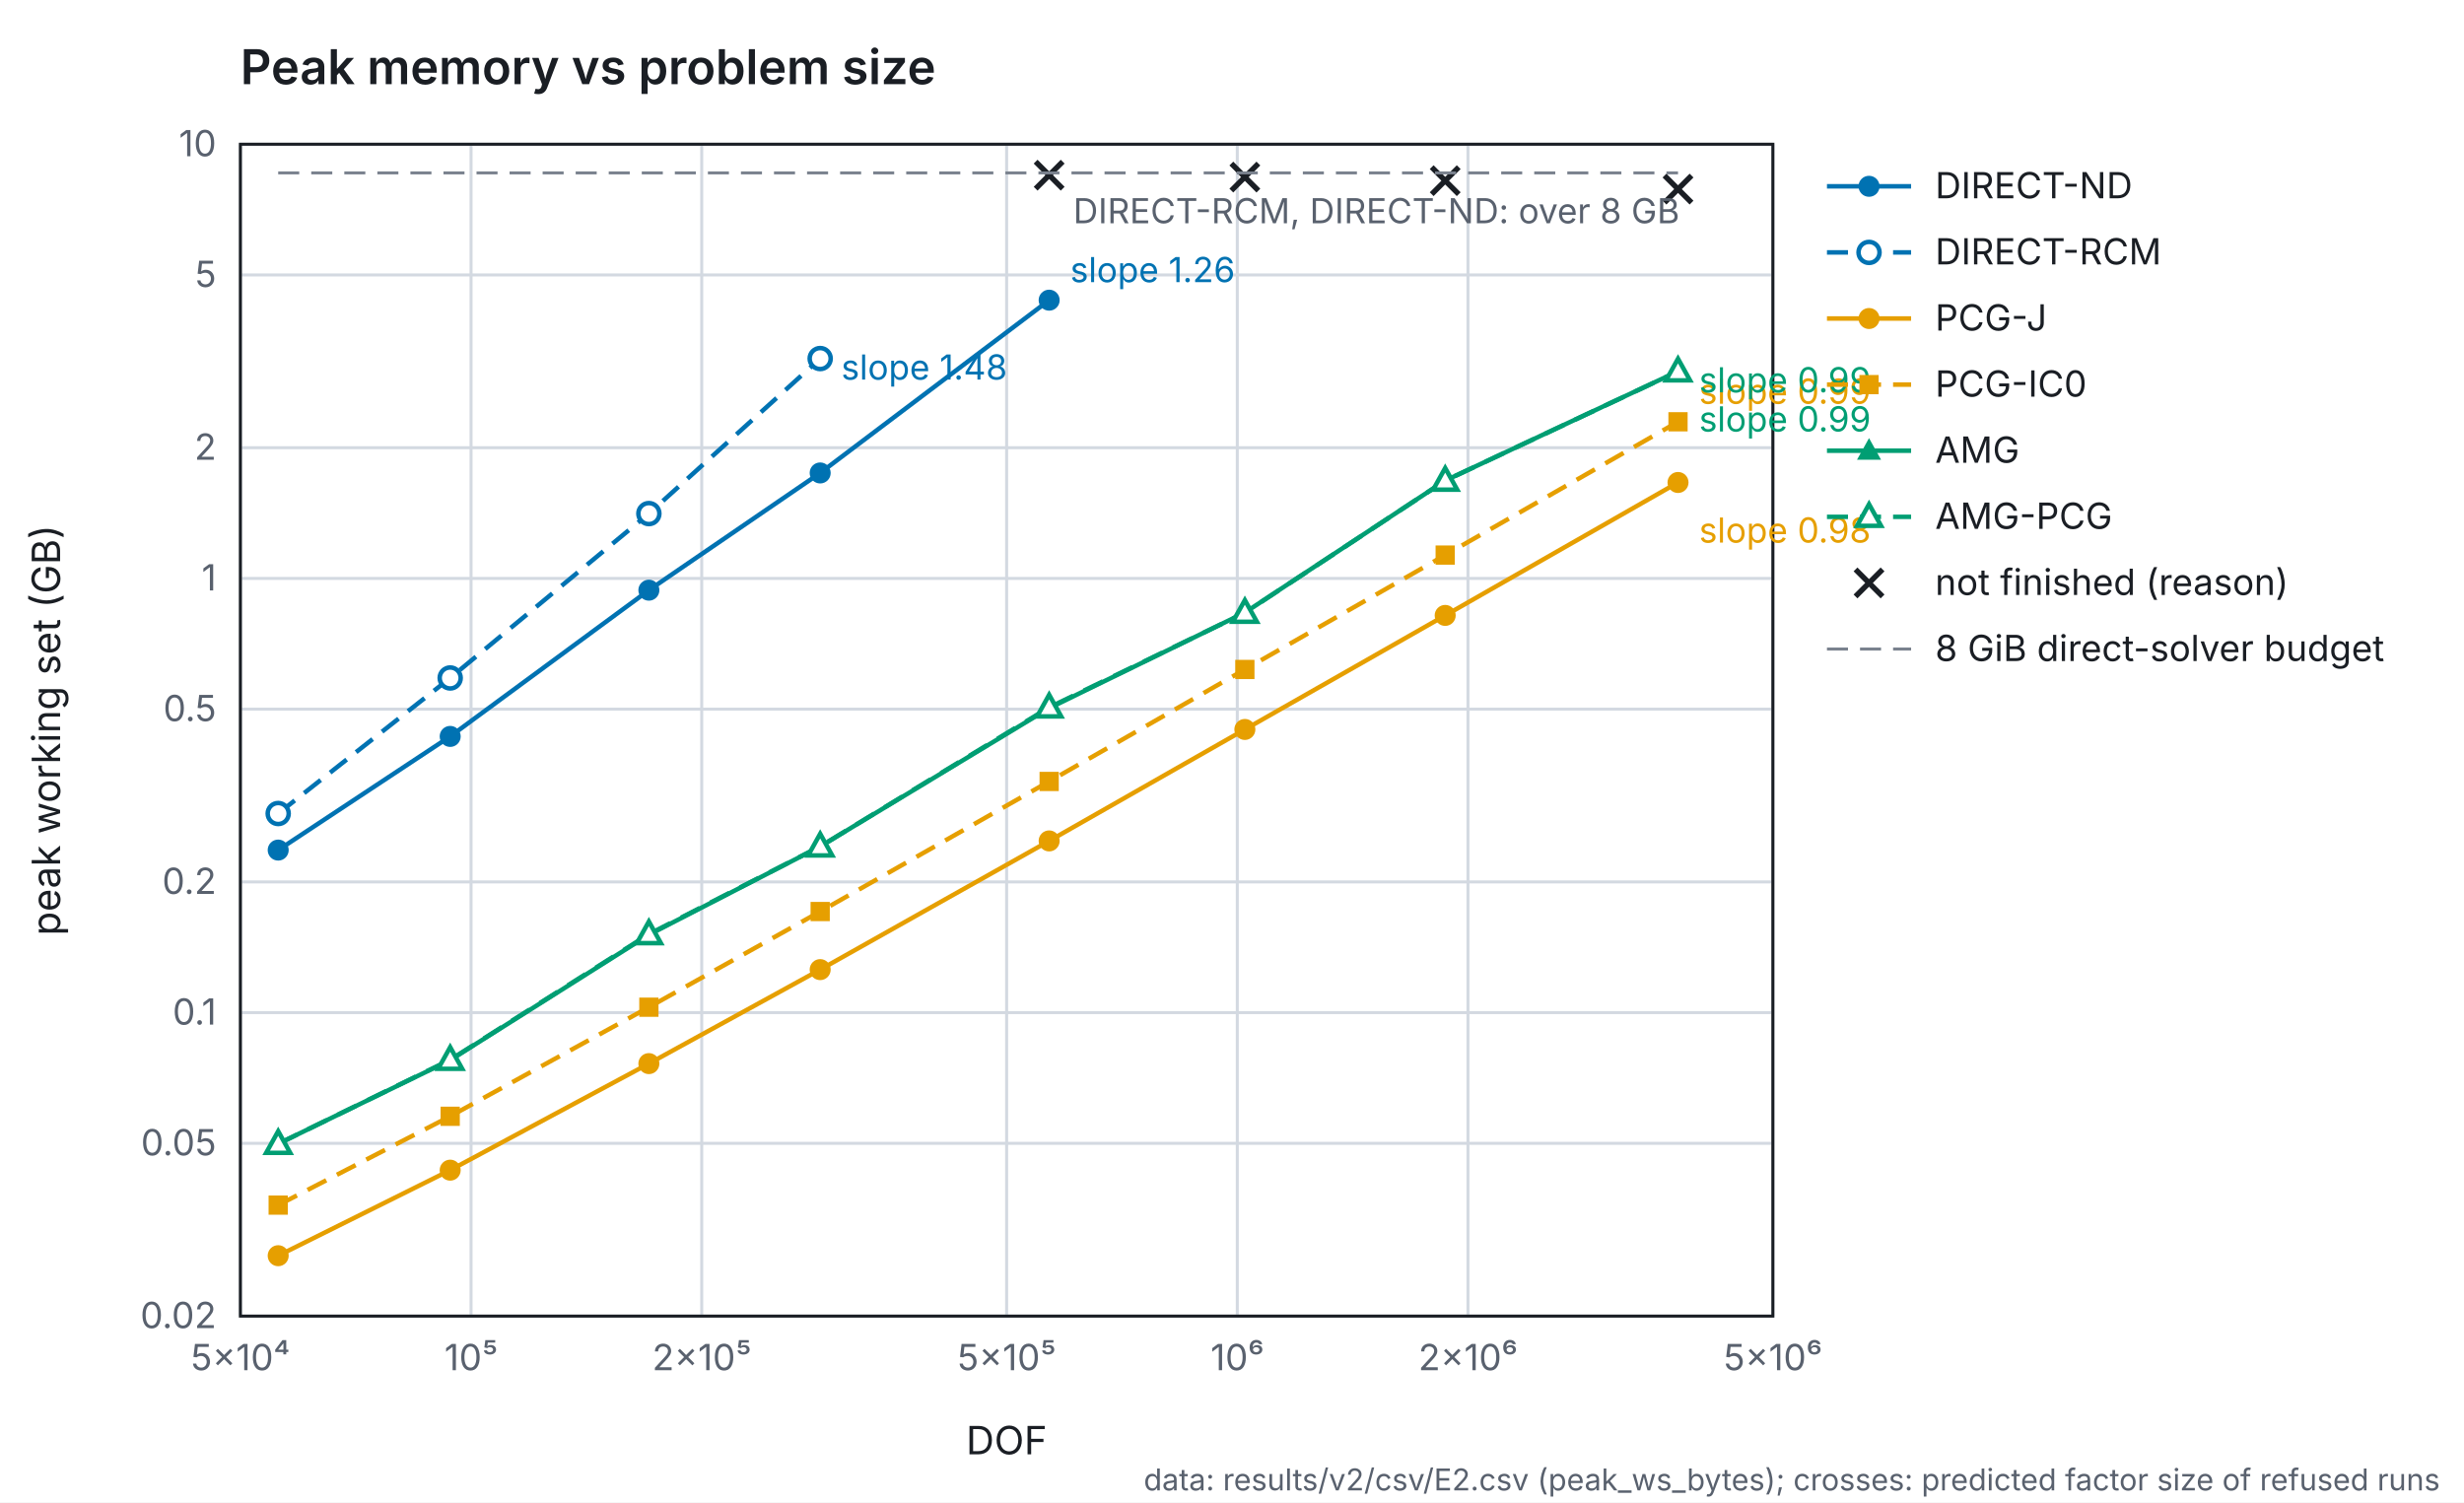
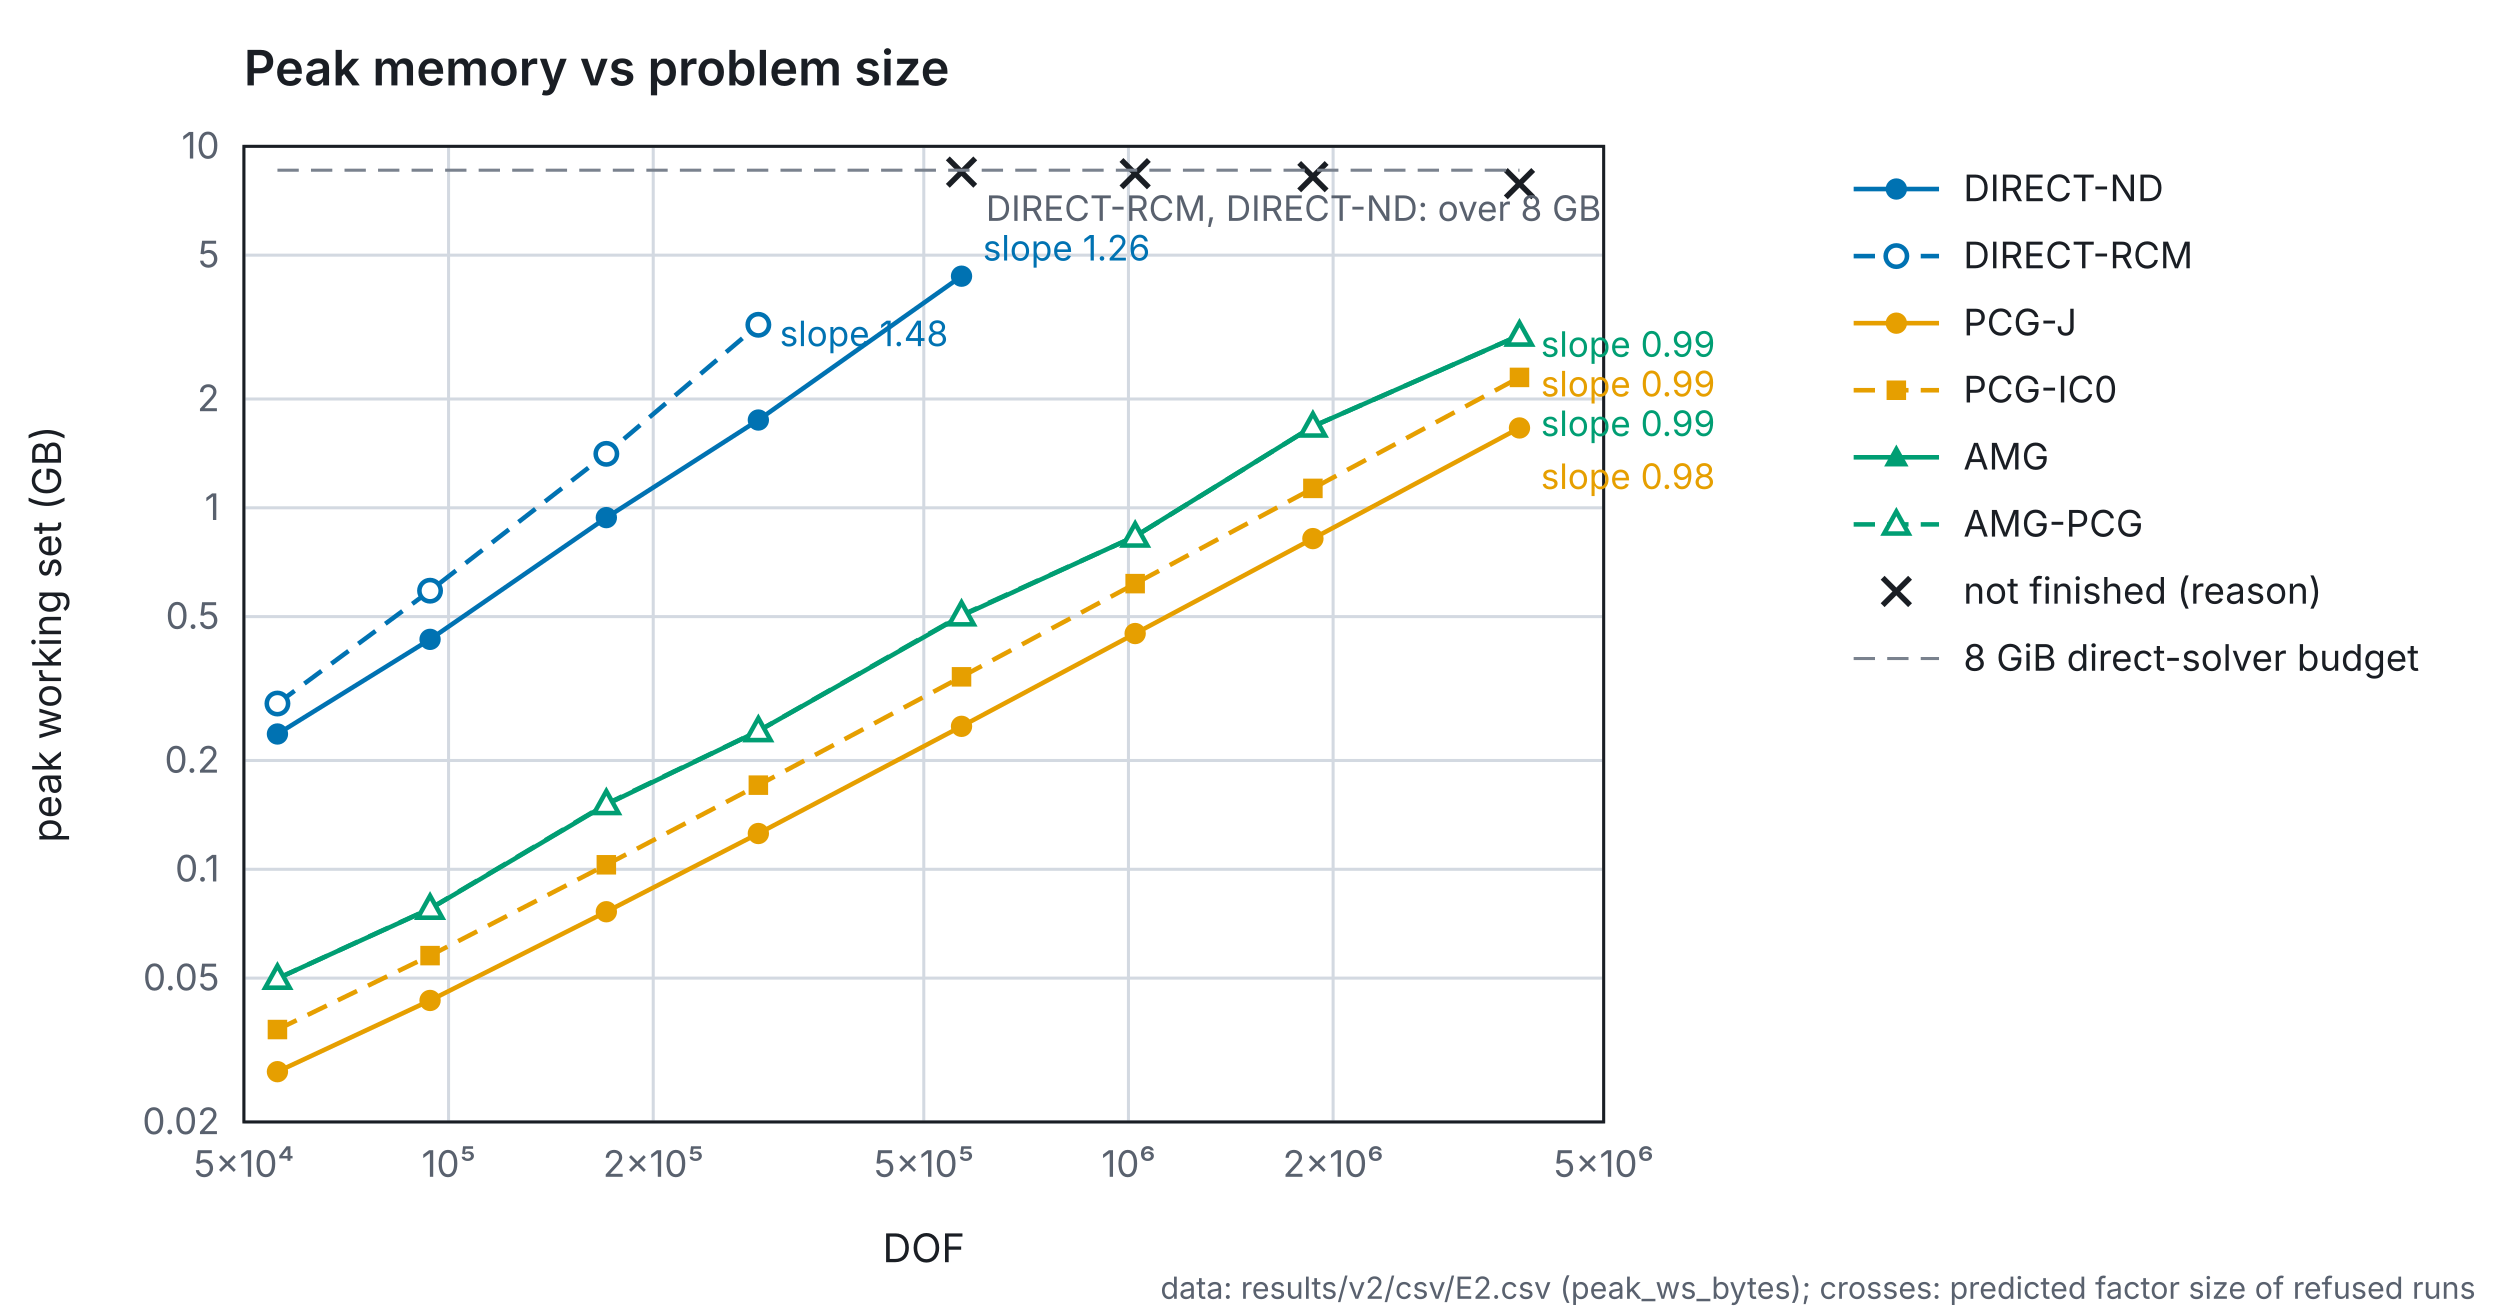
- <svg xmlns="http://www.w3.org/2000/svg" width="820" height="500" viewBox="0 0 820 500" font-family="Inter, 'Segoe UI', Arial, sans-serif">
+ <svg xmlns="http://www.w3.org/2000/svg" width="820" height="430" viewBox="0 0 820 430" font-family="Inter, 'Segoe UI', Arial, sans-serif">
  <rect width="100%" height="100%" fill="#FFFFFF" />
  <defs>
    <clipPath id="plot-area">
-       <rect x="80.00" y="48.00" width="510.00" height="390.00" />
+       <rect x="80.00" y="48.00" width="446.00" height="320.00" />
    </clipPath>
  </defs>
  <g stroke="#D3D9E1" stroke-width="1">
-     <line x1="80.00" y1="48.00" x2="80.00" y2="438.00" />
-     <line x1="156.76" y1="48.00" x2="156.76" y2="438.00" />
-     <line x1="233.53" y1="48.00" x2="233.53" y2="438.00" />
-     <line x1="335.00" y1="48.00" x2="335.00" y2="438.00" />
-     <line x1="411.76" y1="48.00" x2="411.76" y2="438.00" />
-     <line x1="488.53" y1="48.00" x2="488.53" y2="438.00" />
-     <line x1="590.00" y1="48.00" x2="590.00" y2="438.00" />
-     <line x1="80.00" y1="438.00" x2="590.00" y2="438.00" />
-     <line x1="80.00" y1="380.50" x2="590.00" y2="380.50" />
-     <line x1="80.00" y1="337.00" x2="590.00" y2="337.00" />
-     <line x1="80.00" y1="293.50" x2="590.00" y2="293.50" />
-     <line x1="80.00" y1="236.00" x2="590.00" y2="236.00" />
-     <line x1="80.00" y1="192.50" x2="590.00" y2="192.50" />
-     <line x1="80.00" y1="149.00" x2="590.00" y2="149.00" />
-     <line x1="80.00" y1="91.50" x2="590.00" y2="91.50" />
-     <line x1="80.00" y1="48.00" x2="590.00" y2="48.00" />
+     <line x1="80.00" y1="48.00" x2="80.00" y2="368.00" />
+     <line x1="147.13" y1="48.00" x2="147.13" y2="368.00" />
+     <line x1="214.26" y1="48.00" x2="214.26" y2="368.00" />
+     <line x1="303.00" y1="48.00" x2="303.00" y2="368.00" />
+     <line x1="370.13" y1="48.00" x2="370.13" y2="368.00" />
+     <line x1="437.26" y1="48.00" x2="437.26" y2="368.00" />
+     <line x1="526.00" y1="48.00" x2="526.00" y2="368.00" />
+     <line x1="80.00" y1="368.00" x2="526.00" y2="368.00" />
+     <line x1="80.00" y1="320.82" x2="526.00" y2="320.82" />
+     <line x1="80.00" y1="285.13" x2="526.00" y2="285.13" />
+     <line x1="80.00" y1="249.44" x2="526.00" y2="249.44" />
+     <line x1="80.00" y1="202.25" x2="526.00" y2="202.25" />
+     <line x1="80.00" y1="166.56" x2="526.00" y2="166.56" />
+     <line x1="80.00" y1="130.87" x2="526.00" y2="130.87" />
+     <line x1="80.00" y1="83.69" x2="526.00" y2="83.69" />
+     <line x1="80.00" y1="48.00" x2="526.00" y2="48.00" />
  </g>
  <g font-size="12" fill="#59616E">
-     <text x="80.00" y="456.00" text-anchor="middle">5×10⁴</text>
-     <text x="156.76" y="456.00" text-anchor="middle">10⁵</text>
-     <text x="233.53" y="456.00" text-anchor="middle">2×10⁵</text>
-     <text x="335.00" y="456.00" text-anchor="middle">5×10⁵</text>
-     <text x="411.76" y="456.00" text-anchor="middle">10⁶</text>
-     <text x="488.53" y="456.00" text-anchor="middle">2×10⁶</text>
-     <text x="590.00" y="456.00" text-anchor="middle">5×10⁶</text>
-     <text x="72.00" y="442.00" text-anchor="end">0.02</text>
-     <text x="72.00" y="384.50" text-anchor="end">0.05</text>
-     <text x="72.00" y="341.00" text-anchor="end">0.1</text>
-     <text x="72.00" y="297.50" text-anchor="end">0.2</text>
-     <text x="72.00" y="240.00" text-anchor="end">0.5</text>
-     <text x="72.00" y="196.50" text-anchor="end">1</text>
-     <text x="72.00" y="153.00" text-anchor="end">2</text>
-     <text x="72.00" y="95.50" text-anchor="end">5</text>
+     <text x="80.00" y="386.00" text-anchor="middle">5×10⁴</text>
+     <text x="147.13" y="386.00" text-anchor="middle">10⁵</text>
+     <text x="214.26" y="386.00" text-anchor="middle">2×10⁵</text>
+     <text x="303.00" y="386.00" text-anchor="middle">5×10⁵</text>
+     <text x="370.13" y="386.00" text-anchor="middle">10⁶</text>
+     <text x="437.26" y="386.00" text-anchor="middle">2×10⁶</text>
+     <text x="526.00" y="386.00" text-anchor="middle">5×10⁶</text>
+     <text x="72.00" y="372.00" text-anchor="end">0.02</text>
+     <text x="72.00" y="324.82" text-anchor="end">0.05</text>
+     <text x="72.00" y="289.13" text-anchor="end">0.1</text>
+     <text x="72.00" y="253.44" text-anchor="end">0.2</text>
+     <text x="72.00" y="206.25" text-anchor="end">0.5</text>
+     <text x="72.00" y="170.56" text-anchor="end">1</text>
+     <text x="72.00" y="134.87" text-anchor="end">2</text>
+     <text x="72.00" y="87.69" text-anchor="end">5</text>
    <text x="72.00" y="52.00" text-anchor="end">10</text>
  </g>
-   <rect x="80.00" y="48.00" width="510.00" height="390.00" fill="none" stroke="#1A1E24" stroke-width="1" />
+   <rect x="80.00" y="48.00" width="446.00" height="320.00" fill="none" stroke="#1A1E24" stroke-width="1" />
  <text x="80.00" y="28" font-size="16" font-weight="600" fill="#1A1E24">Peak memory vs problem size</text>
-   <text x="335.00" y="484.00" font-size="13" text-anchor="middle" fill="#1A1E24">DOF</text>
-   <text transform="translate(20 243.00) rotate(-90)" font-size="13" text-anchor="middle" fill="#1A1E24">peak working set (GB)</text>
+   <text x="303.00" y="414.00" font-size="13" text-anchor="middle" fill="#1A1E24">DOF</text>
+   <text transform="translate(20 208.00) rotate(-90)" font-size="13" text-anchor="middle" fill="#1A1E24">peak working set (GB)</text>
  <g clip-path="url(#plot-area)">
-     <polyline fill="none" stroke="#0072B2" stroke-width="1.50" stroke-linejoin="round" points="92.58,282.91 149.82,245.08 215.94,196.41 272.95,157.40 349.15,99.90" />
-     <circle cx="92.58" cy="282.91" r="3.5" fill="#0072B2" />
-     <circle cx="149.82" cy="245.08" r="3.5" fill="#0072B2" />
-     <circle cx="215.94" cy="196.41" r="3.5" fill="#0072B2" />
-     <circle cx="272.95" cy="157.40" r="3.5" fill="#0072B2" />
-     <circle cx="349.15" cy="99.90" r="3.5" fill="#0072B2" />
-     <polyline fill="none" stroke="#0072B2" stroke-width="1.50" stroke-linejoin="round" stroke-dasharray="7 4" points="92.58,270.74 149.82,225.63 215.94,170.92 272.95,119.33" />
-     <circle cx="92.58" cy="270.74" r="3.5" fill="#FFFFFF" stroke="#0072B2" stroke-width="1.5" />
-     <circle cx="149.82" cy="225.63" r="3.5" fill="#FFFFFF" stroke="#0072B2" stroke-width="1.5" />
-     <circle cx="215.94" cy="170.92" r="3.5" fill="#FFFFFF" stroke="#0072B2" stroke-width="1.5" />
-     <circle cx="272.95" cy="119.33" r="3.5" fill="#FFFFFF" stroke="#0072B2" stroke-width="1.5" />
-     <polyline fill="none" stroke="#E69F00" stroke-width="1.50" stroke-linejoin="round" points="92.58,417.90 149.82,389.43 215.94,353.97 272.95,322.69 349.15,279.86 414.28,242.76 480.95,204.81 558.43,160.57" />
-     <circle cx="92.58" cy="417.90" r="3.5" fill="#E69F00" />
-     <circle cx="149.82" cy="389.43" r="3.5" fill="#E69F00" />
-     <circle cx="215.94" cy="353.97" r="3.5" fill="#E69F00" />
-     <circle cx="272.95" cy="322.69" r="3.5" fill="#E69F00" />
-     <circle cx="349.15" cy="279.86" r="3.5" fill="#E69F00" />
-     <circle cx="414.28" cy="242.76" r="3.5" fill="#E69F00" />
-     <circle cx="480.95" cy="204.81" r="3.5" fill="#E69F00" />
-     <circle cx="558.43" cy="160.57" r="3.5" fill="#E69F00" />
-     <polyline fill="none" stroke="#E69F00" stroke-width="1.50" stroke-linejoin="round" stroke-dasharray="7 4" points="92.58,401.06 149.82,371.50 215.94,335.20 272.95,303.36 349.15,260.07 414.28,222.80 480.95,184.73 558.43,140.37" />
-     <rect x="89.38" y="397.86" width="6.4" height="6.4" fill="#E69F00" />
-     <rect x="146.62" y="368.30" width="6.4" height="6.4" fill="#E69F00" />
-     <rect x="212.74" y="332.00" width="6.4" height="6.4" fill="#E69F00" />
-     <rect x="269.75" y="300.16" width="6.4" height="6.4" fill="#E69F00" />
-     <rect x="345.95" y="256.87" width="6.4" height="6.4" fill="#E69F00" />
-     <rect x="411.08" y="219.60" width="6.4" height="6.4" fill="#E69F00" />
-     <rect x="477.75" y="181.53" width="6.4" height="6.4" fill="#E69F00" />
-     <rect x="555.23" y="137.17" width="6.4" height="6.4" fill="#E69F00" />
-     <polyline fill="none" stroke="#009E73" stroke-width="1.50" stroke-linejoin="round" points="92.58,380.66 149.82,352.81 215.94,311.09 272.95,281.72 349.15,235.67 414.28,203.87 480.95,159.95 558.43,123.57" />
-     <polygon points="92.58,376.46 96.58,383.66 88.58,383.66" fill="#009E73" />
-     <polygon points="149.82,348.61 153.82,355.81 145.82,355.81" fill="#009E73" />
-     <polygon points="215.94,306.89 219.94,314.09 211.94,314.09" fill="#009E73" />
-     <polygon points="272.95,277.52 276.95,284.72 268.95,284.72" fill="#009E73" />
-     <polygon points="349.15,231.47 353.15,238.67 345.15,238.67" fill="#009E73" />
-     <polygon points="414.28,199.67 418.28,206.87 410.28,206.87" fill="#009E73" />
-     <polygon points="480.95,155.75 484.95,162.95 476.95,162.95" fill="#009E73" />
-     <polygon points="558.43,119.37 562.43,126.57 554.43,126.57" fill="#009E73" />
-     <polyline fill="none" stroke="#009E73" stroke-width="1.50" stroke-linejoin="round" stroke-dasharray="7 4" points="92.58,380.67 149.82,352.70 215.94,310.88 272.95,281.69 349.15,235.42 414.28,203.92 480.95,159.96 558.43,123.59" />
-     <polygon points="92.58,376.47 96.58,383.67 88.58,383.67" fill="#FFFFFF" stroke="#009E73" stroke-width="1.5" />
-     <polygon points="149.82,348.50 153.82,355.70 145.82,355.70" fill="#FFFFFF" stroke="#009E73" stroke-width="1.5" />
-     <polygon points="215.94,306.68 219.94,313.88 211.94,313.88" fill="#FFFFFF" stroke="#009E73" stroke-width="1.5" />
-     <polygon points="272.95,277.49 276.95,284.69 268.95,284.69" fill="#FFFFFF" stroke="#009E73" stroke-width="1.5" />
-     <polygon points="349.15,231.22 353.15,238.42 345.15,238.42" fill="#FFFFFF" stroke="#009E73" stroke-width="1.5" />
-     <polygon points="414.28,199.72 418.28,206.92 410.28,206.92" fill="#FFFFFF" stroke="#009E73" stroke-width="1.5" />
-     <polygon points="480.95,155.76 484.95,162.96 476.95,162.96" fill="#FFFFFF" stroke="#009E73" stroke-width="1.5" />
-     <polygon points="558.43,119.39 562.43,126.59 554.43,126.59" fill="#FFFFFF" stroke="#009E73" stroke-width="1.5" />
-     <path d="M409.78 54.43 L418.78 63.43 M409.78 63.43 L418.78 54.43" stroke="#1A1E24" stroke-width="1.8" />
-     <path d="M476.45 55.63 L485.45 64.63 M476.45 64.63 L485.45 55.63" stroke="#1A1E24" stroke-width="1.8" />
-     <path d="M553.93 58.43 L562.93 67.43 M553.93 67.43 L562.93 58.43" stroke="#1A1E24" stroke-width="1.8" />
-     <path d="M344.65 53.80 L353.65 62.80 M344.65 62.80 L353.65 53.80" stroke="#1A1E24" stroke-width="1.8" />
-     <polyline fill="none" stroke="#7A828E" stroke-width="1.00" stroke-linejoin="round" stroke-dasharray="7 4" points="92.58,57.54 558.43,57.54" />
+     <polyline fill="none" stroke="#0072B2" stroke-width="1.50" stroke-linejoin="round" points="91.00,240.75 141.06,209.71 198.88,169.78 248.74,137.77 315.38,90.59" />
+     <circle cx="91.00" cy="240.75" r="3.5" fill="#0072B2" />
+     <circle cx="141.06" cy="209.71" r="3.5" fill="#0072B2" />
+     <circle cx="198.88" cy="169.78" r="3.5" fill="#0072B2" />
+     <circle cx="248.74" cy="137.77" r="3.5" fill="#0072B2" />
+     <circle cx="315.38" cy="90.59" r="3.5" fill="#0072B2" />
+     <polyline fill="none" stroke="#0072B2" stroke-width="1.50" stroke-linejoin="round" stroke-dasharray="7 4" points="91.00,230.76 141.06,193.75 198.88,148.86 248.74,106.53" />
+     <circle cx="91.00" cy="230.76" r="3.5" fill="#FFFFFF" stroke="#0072B2" stroke-width="1.5" />
+     <circle cx="141.06" cy="193.75" r="3.5" fill="#FFFFFF" stroke="#0072B2" stroke-width="1.5" />
+     <circle cx="198.88" cy="148.86" r="3.5" fill="#FFFFFF" stroke="#0072B2" stroke-width="1.5" />
+     <circle cx="248.74" cy="106.53" r="3.5" fill="#FFFFFF" stroke="#0072B2" stroke-width="1.5" />
+     <polyline fill="none" stroke="#E69F00" stroke-width="1.50" stroke-linejoin="round" points="91.00,351.51 141.06,328.15 198.88,299.05 248.74,273.39 315.38,238.24 372.33,207.80 430.63,176.66 498.39,140.37" />
+     <circle cx="91.00" cy="351.51" r="3.5" fill="#E69F00" />
+     <circle cx="141.06" cy="328.15" r="3.5" fill="#E69F00" />
+     <circle cx="198.88" cy="299.05" r="3.5" fill="#E69F00" />
+     <circle cx="248.74" cy="273.39" r="3.5" fill="#E69F00" />
+     <circle cx="315.38" cy="238.24" r="3.5" fill="#E69F00" />
+     <circle cx="372.33" cy="207.80" r="3.5" fill="#E69F00" />
+     <circle cx="430.63" cy="176.66" r="3.5" fill="#E69F00" />
+     <circle cx="498.39" cy="140.37" r="3.5" fill="#E69F00" />
+     <polyline fill="none" stroke="#E69F00" stroke-width="1.50" stroke-linejoin="round" stroke-dasharray="7 4" points="91.00,337.69 141.06,313.44 198.88,283.65 248.74,257.53 315.38,222.00 372.33,191.43 430.63,160.19 498.39,123.79" />
+     <rect x="87.80" y="334.49" width="6.4" height="6.4" fill="#E69F00" />
+     <rect x="137.86" y="310.24" width="6.4" height="6.4" fill="#E69F00" />
+     <rect x="195.68" y="280.45" width="6.4" height="6.4" fill="#E69F00" />
+     <rect x="245.54" y="254.33" width="6.4" height="6.4" fill="#E69F00" />
+     <rect x="312.18" y="218.80" width="6.4" height="6.4" fill="#E69F00" />
+     <rect x="369.13" y="188.23" width="6.4" height="6.4" fill="#E69F00" />
+     <rect x="427.43" y="156.99" width="6.4" height="6.4" fill="#E69F00" />
+     <rect x="495.19" y="120.59" width="6.4" height="6.4" fill="#E69F00" />
+     <polyline fill="none" stroke="#009E73" stroke-width="1.50" stroke-linejoin="round" points="91.00,320.95 141.06,298.10 198.88,263.87 248.74,239.77 315.38,201.98 372.33,175.90 430.63,139.86 498.39,110.01" />
+     <polygon points="91.00,316.75 95.00,323.95 87.00,323.95" fill="#009E73" />
+     <polygon points="141.06,293.90 145.06,301.10 137.06,301.10" fill="#009E73" />
+     <polygon points="198.88,259.67 202.88,266.87 194.88,266.87" fill="#009E73" />
+     <polygon points="248.74,235.57 252.74,242.77 244.74,242.77" fill="#009E73" />
+     <polygon points="315.38,197.78 319.38,204.98 311.38,204.98" fill="#009E73" />
+     <polygon points="372.33,171.70 376.33,178.90 368.33,178.90" fill="#009E73" />
+     <polygon points="430.63,135.66 434.63,142.86 426.63,142.86" fill="#009E73" />
+     <polygon points="498.39,105.81 502.39,113.01 494.39,113.01" fill="#009E73" />
+     <polyline fill="none" stroke="#009E73" stroke-width="1.50" stroke-linejoin="round" stroke-dasharray="7 4" points="91.00,320.96 141.06,298.01 198.88,263.69 248.74,239.75 315.38,201.78 372.33,175.93 430.63,139.86 498.39,110.02" />
+     <polygon points="91.00,316.76 95.00,323.96 87.00,323.96" fill="#FFFFFF" stroke="#009E73" stroke-width="1.5" />
+     <polygon points="141.06,293.81 145.06,301.01 137.06,301.01" fill="#FFFFFF" stroke="#009E73" stroke-width="1.5" />
+     <polygon points="198.88,259.49 202.88,266.69 194.88,266.69" fill="#FFFFFF" stroke="#009E73" stroke-width="1.5" />
+     <polygon points="248.74,235.55 252.74,242.75 244.74,242.75" fill="#FFFFFF" stroke="#009E73" stroke-width="1.5" />
+     <polygon points="315.38,197.58 319.38,204.78 311.38,204.78" fill="#FFFFFF" stroke="#009E73" stroke-width="1.5" />
+     <polygon points="372.33,171.73 376.33,178.93 368.33,178.93" fill="#FFFFFF" stroke="#009E73" stroke-width="1.5" />
+     <polygon points="430.63,135.66 434.63,142.86 426.63,142.86" fill="#FFFFFF" stroke="#009E73" stroke-width="1.5" />
+     <polygon points="498.39,105.82 502.39,113.02 494.39,113.02" fill="#FFFFFF" stroke="#009E73" stroke-width="1.5" />
+     <path d="M367.83 52.47 L376.83 61.47 M367.83 61.47 L376.83 52.47" stroke="#1A1E24" stroke-width="1.8" />
+     <path d="M426.13 53.45 L435.13 62.45 M426.13 62.45 L435.13 53.45" stroke="#1A1E24" stroke-width="1.8" />
+     <path d="M493.89 55.75 L502.89 64.75 M493.89 64.75 L502.89 55.75" stroke="#1A1E24" stroke-width="1.8" />
+     <path d="M310.88 51.95 L319.88 60.95 M310.88 60.95 L319.88 51.95" stroke="#1A1E24" stroke-width="1.8" />
+     <polyline fill="none" stroke="#7A828E" stroke-width="1.00" stroke-linejoin="round" stroke-dasharray="7 4" points="91.00,55.83 498.39,55.83" />
  </g>
-   <text x="356.15" y="93.90" font-size="11.5" text-anchor="start" fill="#0072B2">slope 1.26</text>
-   <text x="279.95" y="126.33" font-size="11.5" text-anchor="start" fill="#0072B2">slope 1.48</text>
-   <text x="565.43" y="180.57" font-size="11.5" text-anchor="start" fill="#E69F00">slope 0.98</text>
-   <text x="565.43" y="134.37" font-size="11.5" text-anchor="start" fill="#E69F00">slope 0.99</text>
-   <text x="565.43" y="130.57" font-size="11.5" text-anchor="start" fill="#009E73">slope 0.99</text>
-   <text x="565.43" y="143.59" font-size="11.5" text-anchor="start" fill="#009E73">slope 0.99</text>
-   <text x="357.15" y="74.30" font-size="11.5" text-anchor="start" fill="#59616E">DIRECT-RCM, DIRECT-ND: over 8 GB</text>
-   <text x="812.00" y="496.00" font-size="10" text-anchor="end" fill="#59616E">data: results/v2/csv/E2.csv (peak_ws_bytes); crosses: predicted factor size of refused runs</text>
+   <text x="323.38" y="72.45" font-size="11.5" text-anchor="start" fill="#59616E">DIRECT-RCM, DIRECT-ND: over 8 GB</text>
+   <text x="322.38" y="85.45" font-size="11.5" text-anchor="start" fill="#0072B2">slope 1.26</text>
+   <text x="255.74" y="113.53" font-size="11.5" text-anchor="start" fill="#0072B2">slope 1.48</text>
+   <text x="505.39" y="117.01" font-size="11.5" text-anchor="start" fill="#009E73">slope 0.99</text>
+   <text x="505.39" y="130.01" font-size="11.5" text-anchor="start" fill="#E69F00">slope 0.99</text>
+   <text x="505.39" y="143.01" font-size="11.5" text-anchor="start" fill="#009E73">slope 0.99</text>
+   <text x="505.39" y="160.37" font-size="11.5" text-anchor="start" fill="#E69F00">slope 0.98</text>
+   <text x="812.00" y="426.00" font-size="10" text-anchor="end" fill="#59616E">data: results/v2/csv/E2.csv (peak_ws_bytes); crosses: predicted factor size of refused runs</text>
  <g font-size="12" fill="#1A1E24">
    <line x1="608.00" y1="62.00" x2="636.00" y2="62.00" fill="none" stroke="#0072B2" stroke-width="1.50" stroke-linejoin="round" />
    <circle cx="622.00" cy="62.00" r="3.5" fill="#0072B2" />
    <text x="644.00" y="66.00">DIRECT-ND</text>
    <line x1="608.00" y1="84.00" x2="636.00" y2="84.00" fill="none" stroke="#0072B2" stroke-width="1.50" stroke-linejoin="round" stroke-dasharray="7 4" />
    <circle cx="622.00" cy="84.00" r="3.5" fill="#FFFFFF" stroke="#0072B2" stroke-width="1.5" />
    <text x="644.00" y="88.00">DIRECT-RCM</text>
    <line x1="608.00" y1="106.00" x2="636.00" y2="106.00" fill="none" stroke="#E69F00" stroke-width="1.50" stroke-linejoin="round" />
    <circle cx="622.00" cy="106.00" r="3.5" fill="#E69F00" />
    <text x="644.00" y="110.00">PCG-J</text>
    <line x1="608.00" y1="128.00" x2="636.00" y2="128.00" fill="none" stroke="#E69F00" stroke-width="1.50" stroke-linejoin="round" stroke-dasharray="7 4" />
    <rect x="618.80" y="124.80" width="6.4" height="6.4" fill="#E69F00" />
    <text x="644.00" y="132.00">PCG-IC0</text>
    <line x1="608.00" y1="150.00" x2="636.00" y2="150.00" fill="none" stroke="#009E73" stroke-width="1.50" stroke-linejoin="round" />
    <polygon points="622.00,145.80 626.00,153.00 618.00,153.00" fill="#009E73" />
    <text x="644.00" y="154.00">AMG</text>
    <line x1="608.00" y1="172.00" x2="636.00" y2="172.00" fill="none" stroke="#009E73" stroke-width="1.50" stroke-linejoin="round" stroke-dasharray="7 4" />
    <polygon points="622.00,167.80 626.00,175.00 618.00,175.00" fill="#FFFFFF" stroke="#009E73" stroke-width="1.5" />
    <text x="644.00" y="176.00">AMG-PCG</text>
    <path d="M617.50 189.50 L626.50 198.50 M617.50 198.50 L626.50 189.50" stroke="#1A1E24" stroke-width="1.8" />
    <text x="644.00" y="198.00">not finished (reason)</text>
    <line x1="608.00" y1="216.00" x2="636.00" y2="216.00" fill="none" stroke="#7A828E" stroke-width="1.00" stroke-linejoin="round" stroke-dasharray="7 4" />
    <text x="644.00" y="220.00">8 GiB direct-solver budget</text>
  </g>
</svg>
